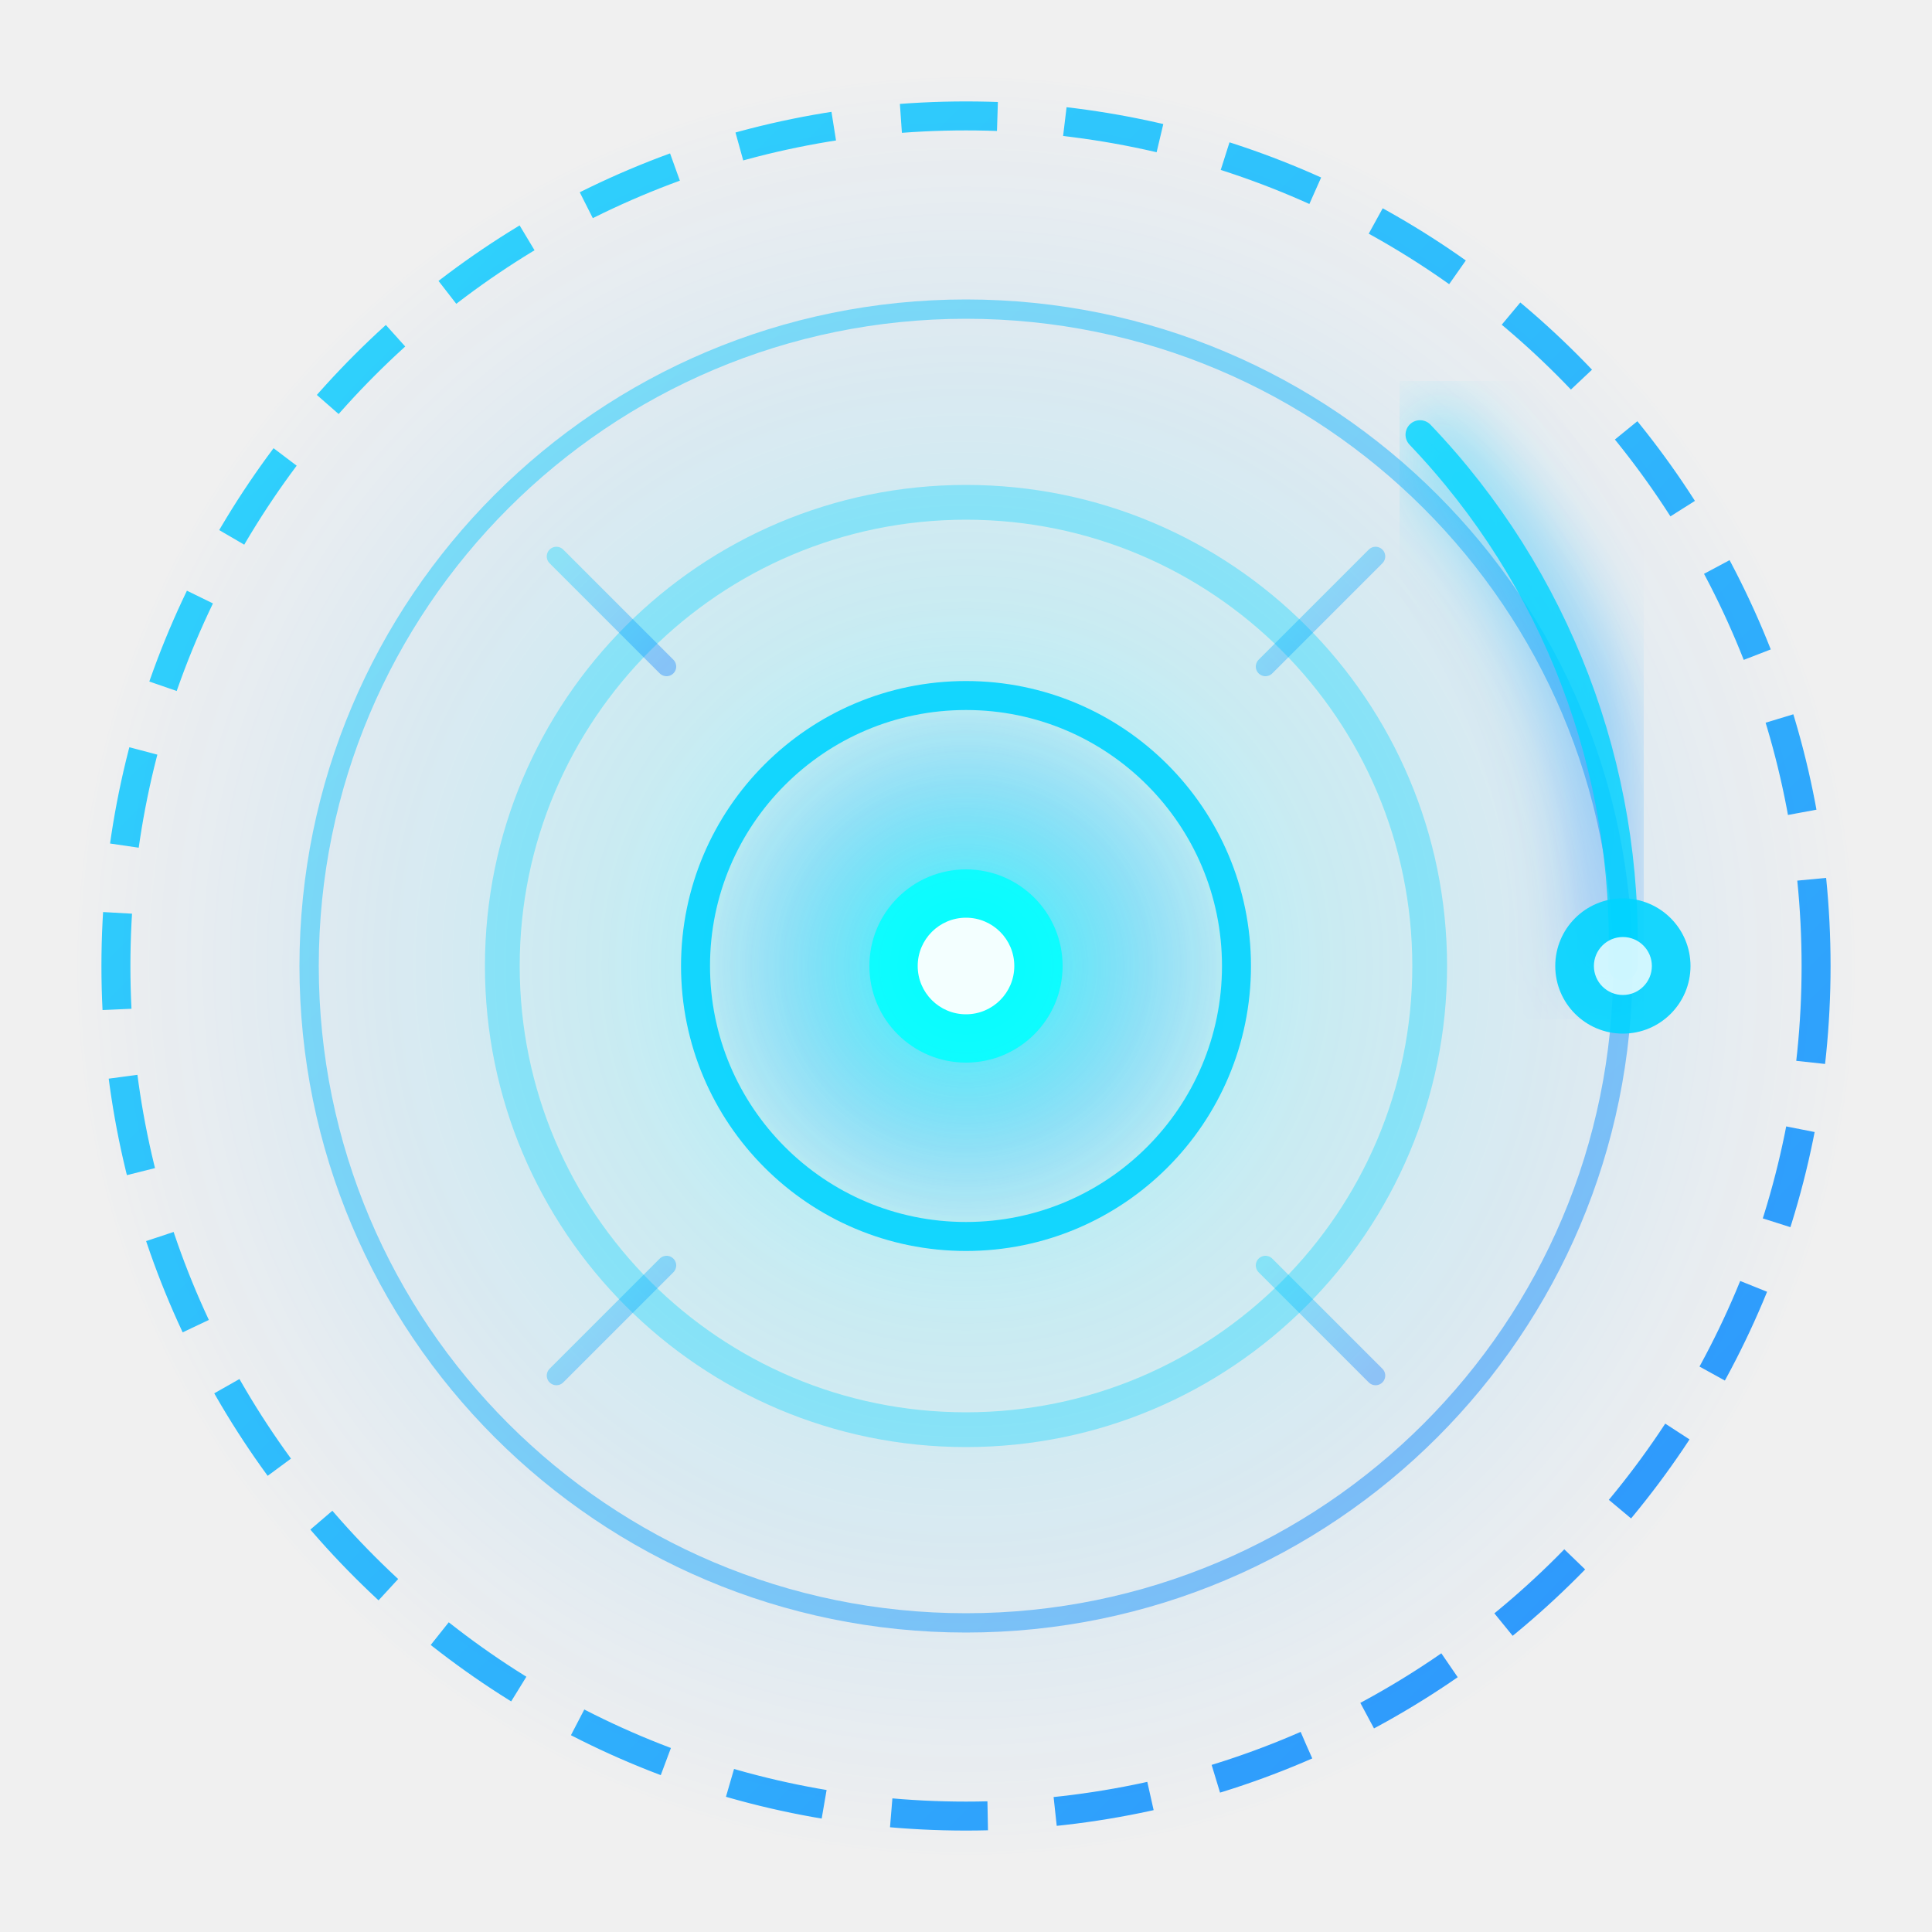
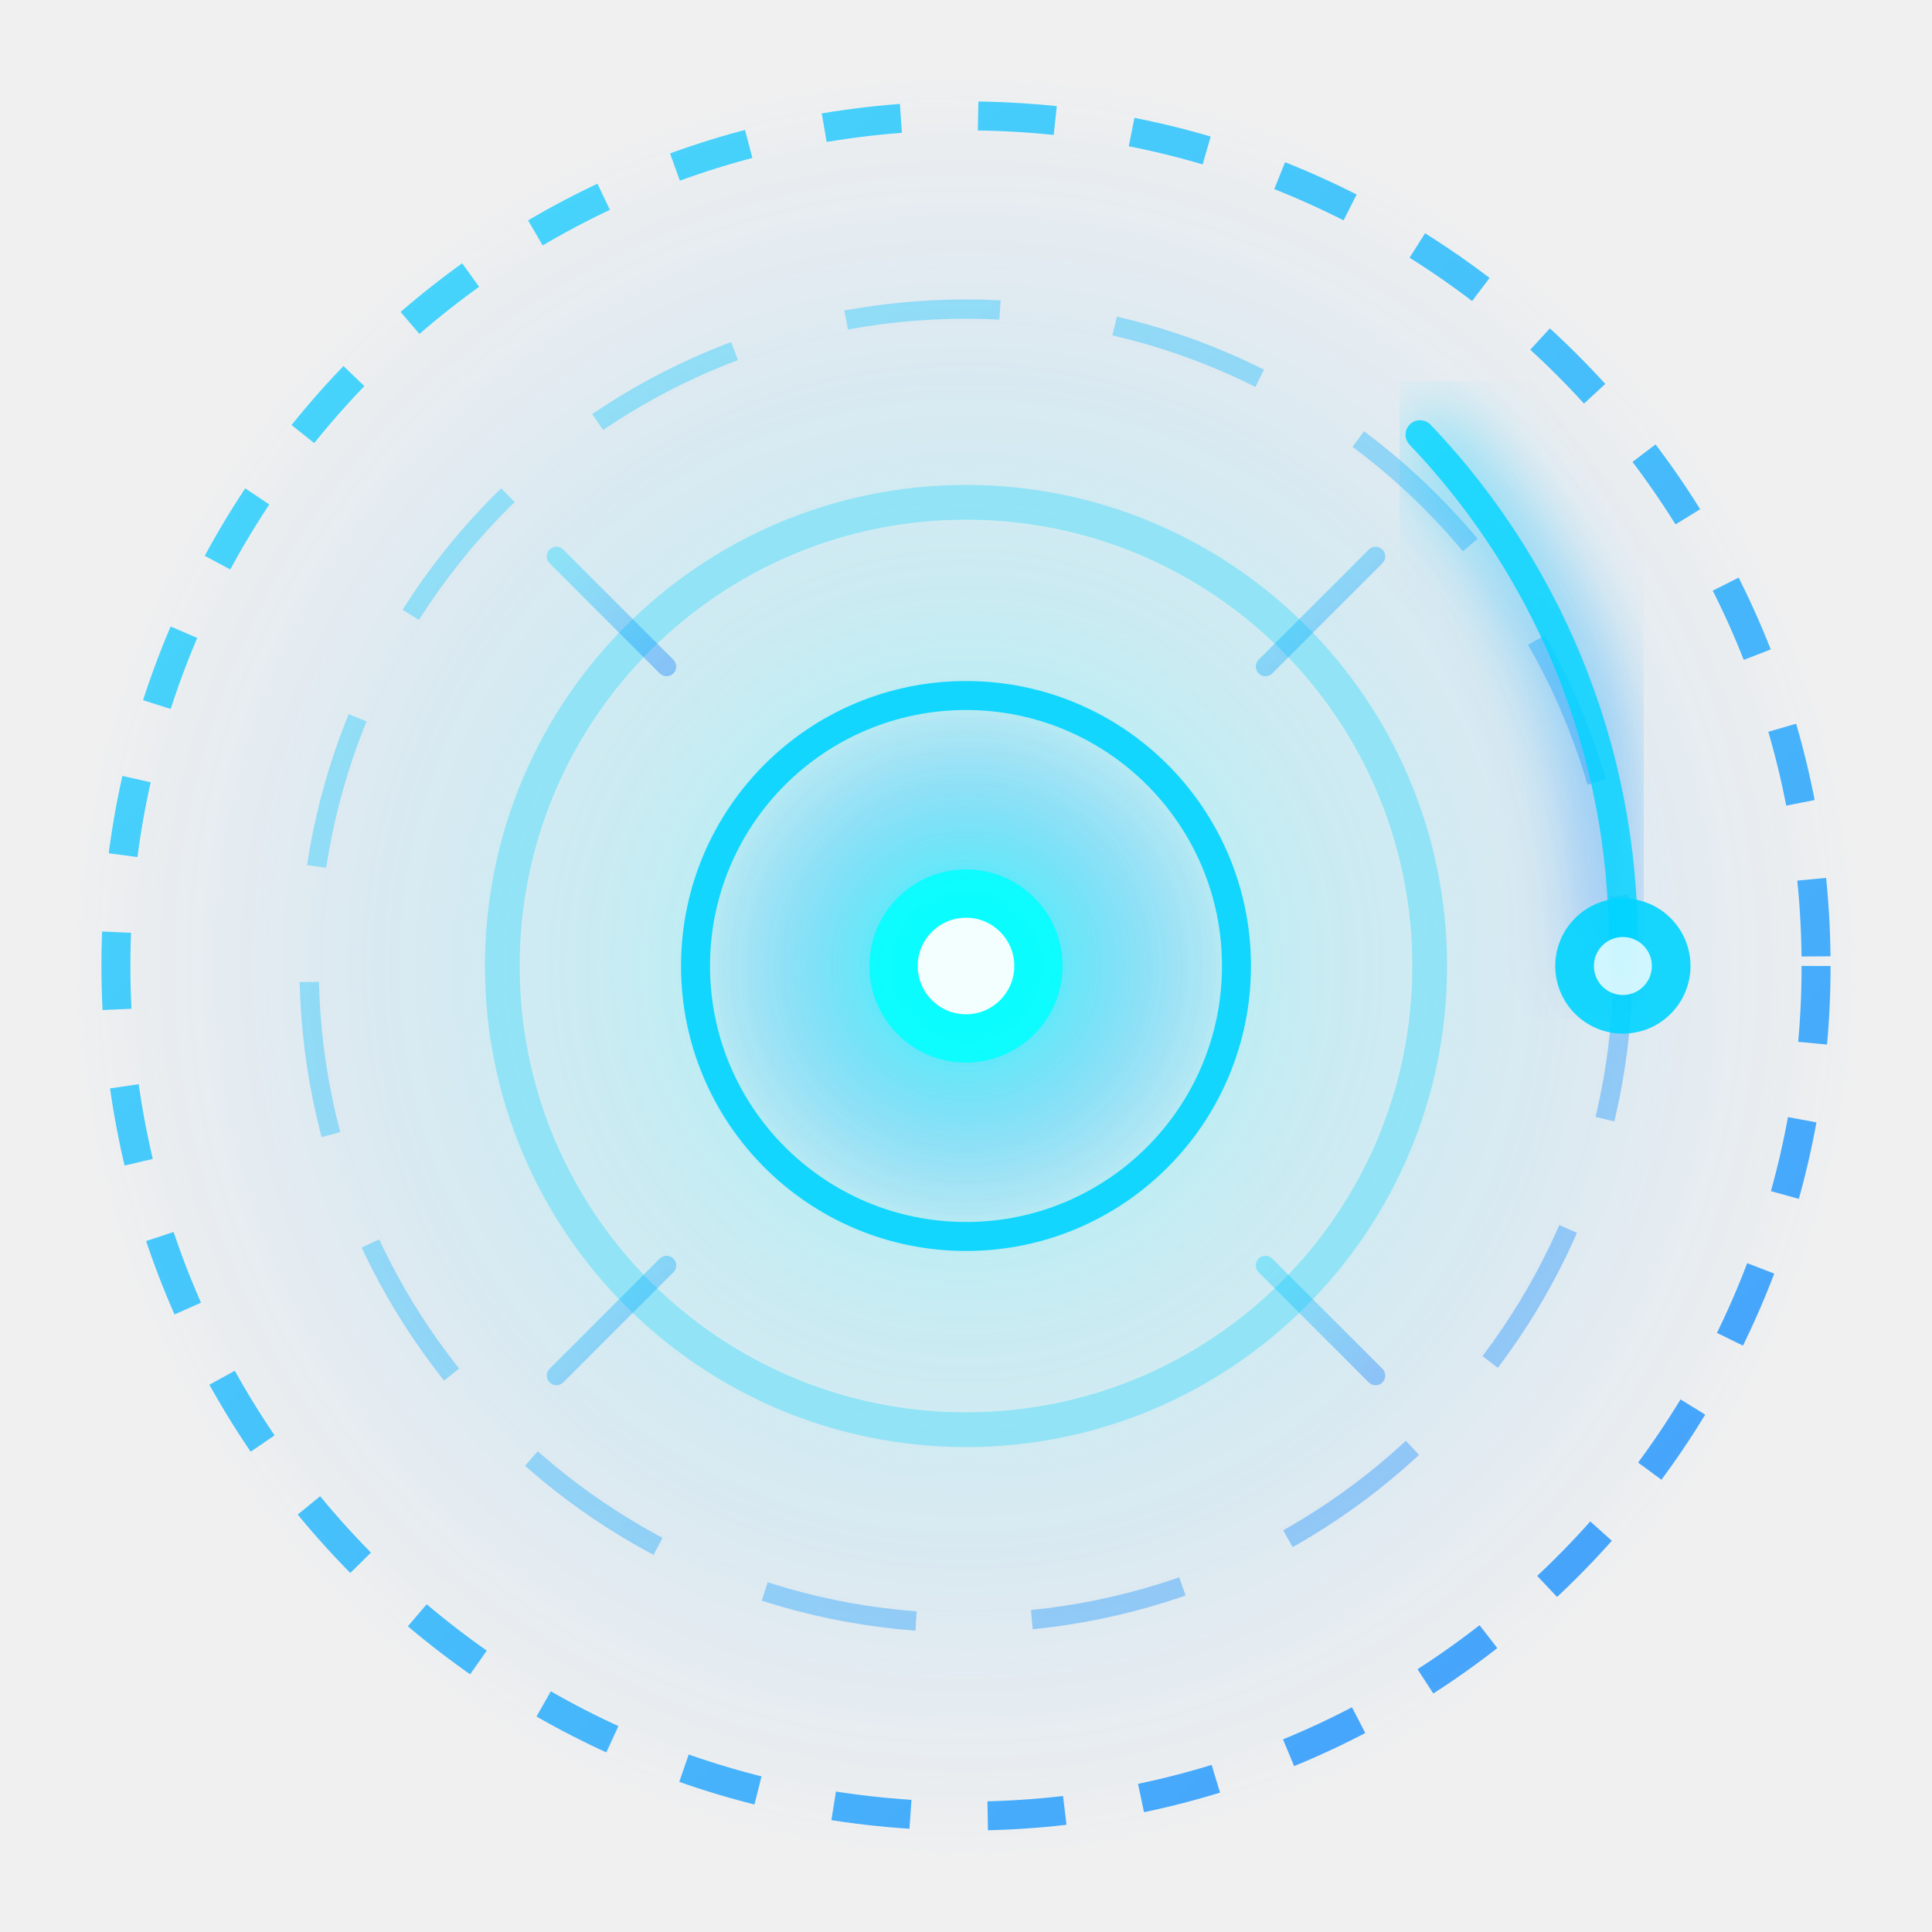
<svg xmlns="http://www.w3.org/2000/svg" viewBox="0 0 100 100" fill="none">
  <defs>
    <linearGradient id="ringGrad" x1="0" y1="0" x2="1" y2="1">
      <stop offset="0%" stop-color="#00D4FF" />
      <stop offset="50%" stop-color="#00AAFF" />
      <stop offset="100%" stop-color="#0077FF" />
    </linearGradient>
    <radialGradient id="coreGlow" cx="50%" cy="50%" r="50%">
      <stop offset="0%" stop-color="#00FFFF" stop-opacity="0.9" />
      <stop offset="40%" stop-color="#00D4FF" stop-opacity="0.4" />
      <stop offset="100%" stop-color="#0077FF" stop-opacity="0" />
    </radialGradient>
    <filter id="blur">
      <feGaussianBlur stdDeviation="2" />
    </filter>
+     <style>
+       @keyframes spin-slow { to { transform: rotate(360deg); } }
+       @keyframes spin-medium { to { transform: rotate(-360deg); } }
+       @keyframes pulse { 0%,100% { opacity: 0.85; r: 5; } 50% { opacity: 1; r: 6; } }
+       @keyframes glow-pulse { 0%,100% { opacity: 0.9; r: 14; } 50% { opacity: 0.6; r: 16; } }
+       @keyframes orbit { to { transform: rotate(360deg); } }
+       .ring-slow { transform-origin: 50px 50px; animation: spin-slow 12s linear infinite; }
+       .ring-medium { transform-origin: 50px 50px; animation: spin-medium 8s linear infinite; }
+       .core-pulse { animation: glow-pulse 2s ease-in-out infinite; }
+       .dot-pulse { animation: pulse 1.5s ease-in-out infinite; }
+       .orbit { transform-origin: 50px 50px; animation: orbit 4s linear infinite; }
+     </style>
  </defs>
  <circle cx="50" cy="50" r="46" fill="url(#coreGlow)" opacity="0.4" />
-   <circle cx="50" cy="50" r="44" stroke="url(#ringGrad)" stroke-width="1.5" stroke-dasharray="5 3.5" opacity="0.8" />
-   <circle cx="50" cy="50" r="34" stroke="url(#ringGrad)" stroke-width="1" opacity="0.45" />
-   <circle cx="50" cy="50" r="24" stroke="#00D4FF" stroke-width="1.8" opacity="0.35" />
+   <g class="ring-slow">
+     <circle cx="50" cy="50" r="44" stroke="url(#ringGrad)" stroke-width="1.5" stroke-dasharray="4 4" opacity="0.7" />
+   </g>
+   <g class="ring-medium">
+     <circle cx="50" cy="50" r="34" stroke="url(#ringGrad)" stroke-width="1" opacity="0.35" stroke-dasharray="8 6" />
+   </g>
+   <circle cx="50" cy="50" r="24" stroke="#00D4FF" stroke-width="1.8" opacity="0.3" />
  <g opacity="0.35">
    <line x1="50" y1="20" x2="50" y2="28" stroke="url(#ringGrad)" stroke-width="1.2" stroke-linecap="round" />
    <line x1="50" y1="72" x2="50" y2="80" stroke="url(#ringGrad)" stroke-width="1.2" stroke-linecap="round" />
    <line x1="20" y1="50" x2="28" y2="50" stroke="url(#ringGrad)" stroke-width="1.2" stroke-linecap="round" />
    <line x1="72" y1="50" x2="80" y2="50" stroke="url(#ringGrad)" stroke-width="1.2" stroke-linecap="round" />
    <line x1="28.8" y1="28.8" x2="34.5" y2="34.5" stroke="url(#ringGrad)" stroke-width="1" stroke-linecap="round" />
    <line x1="71.2" y1="28.8" x2="65.5" y2="34.5" stroke="url(#ringGrad)" stroke-width="1" stroke-linecap="round" />
    <line x1="28.8" y1="71.2" x2="34.5" y2="65.5" stroke="url(#ringGrad)" stroke-width="1" stroke-linecap="round" />
    <line x1="71.2" y1="71.2" x2="65.5" y2="65.5" stroke="url(#ringGrad)" stroke-width="1" stroke-linecap="round" />
  </g>
-   <circle cx="50" cy="50" r="14" fill="url(#coreGlow)" stroke="#00D4FF" stroke-width="1.5" opacity="0.9" />
-   <circle cx="50" cy="50" r="5" fill="#00FFFF" opacity="0.85" />
+   <circle class="core-pulse" cx="50" cy="50" r="14" fill="url(#coreGlow)" stroke="#00D4FF" stroke-width="1.5" opacity="0.9" />
+   <circle class="dot-pulse" cx="50" cy="50" r="5" fill="#00FFFF" opacity="0.85" />
  <circle cx="50" cy="50" r="2.5" fill="#FFFFFF" opacity="0.95" />
  <path d="M73.5 22.5 A38 38 0 0 1 84 50" stroke="url(#ringGrad)" stroke-width="2.5" stroke-opacity="0.6" stroke-linecap="round" filter="url(#blur)" />
  <path d="M73.5 22.5 A38 38 0 0 1 84 50" stroke="#00D4FF" stroke-width="1.5" stroke-opacity="0.8" stroke-linecap="round" />
-   <circle cx="84" cy="50" r="3.5" fill="#00D4FF" fill-opacity="0.9" />
-   <circle cx="84" cy="50" r="1.5" fill="#FFFFFF" fill-opacity="0.8" />
+   <g class="orbit">
+     <circle cx="84" cy="50" r="3.5" fill="#00D4FF" fill-opacity="0.9" />
+     <circle cx="84" cy="50" r="1.5" fill="#FFFFFF" fill-opacity="0.8" />
+   </g>
</svg>
